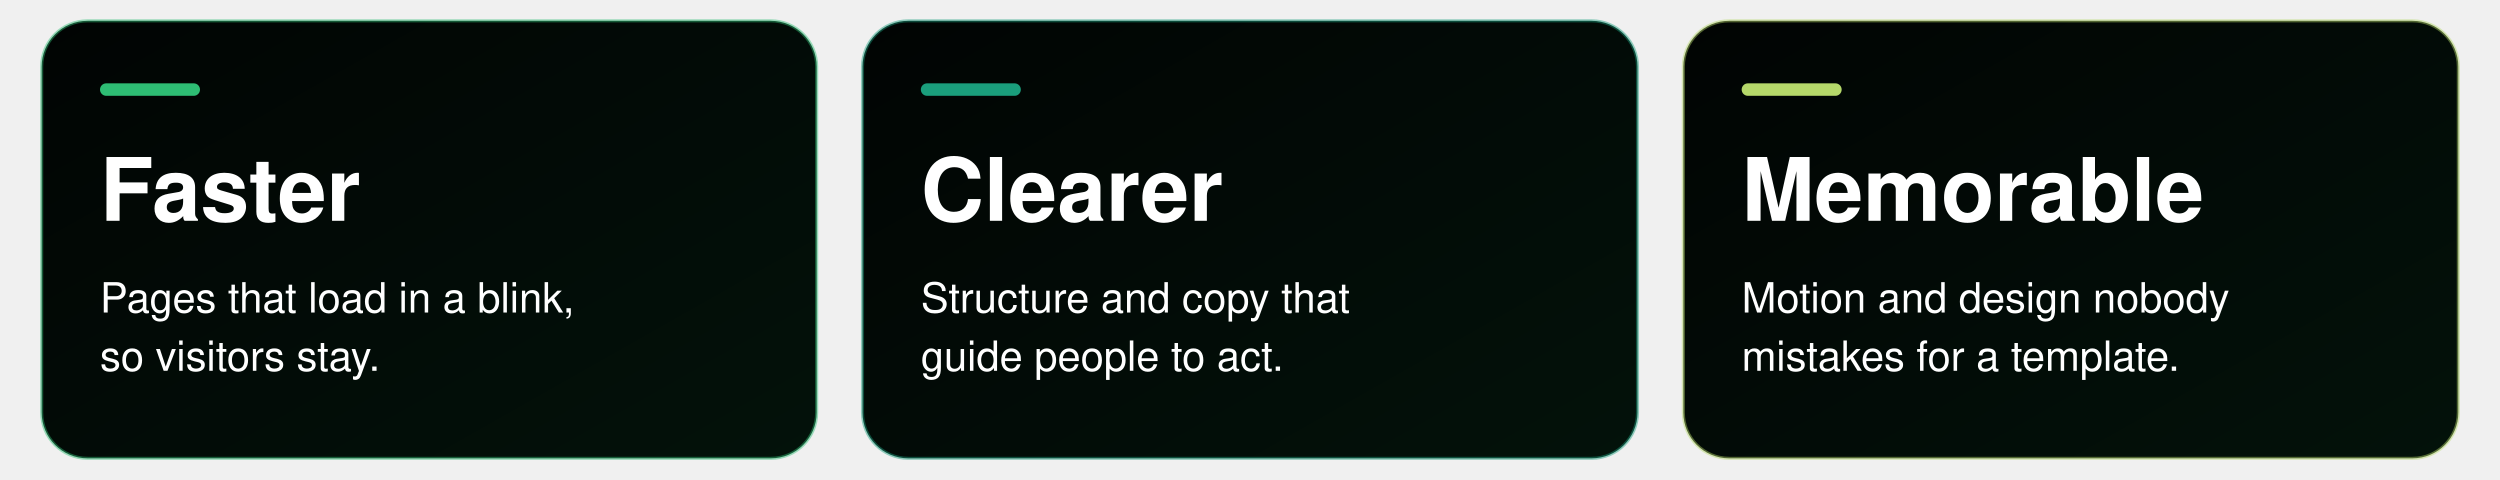
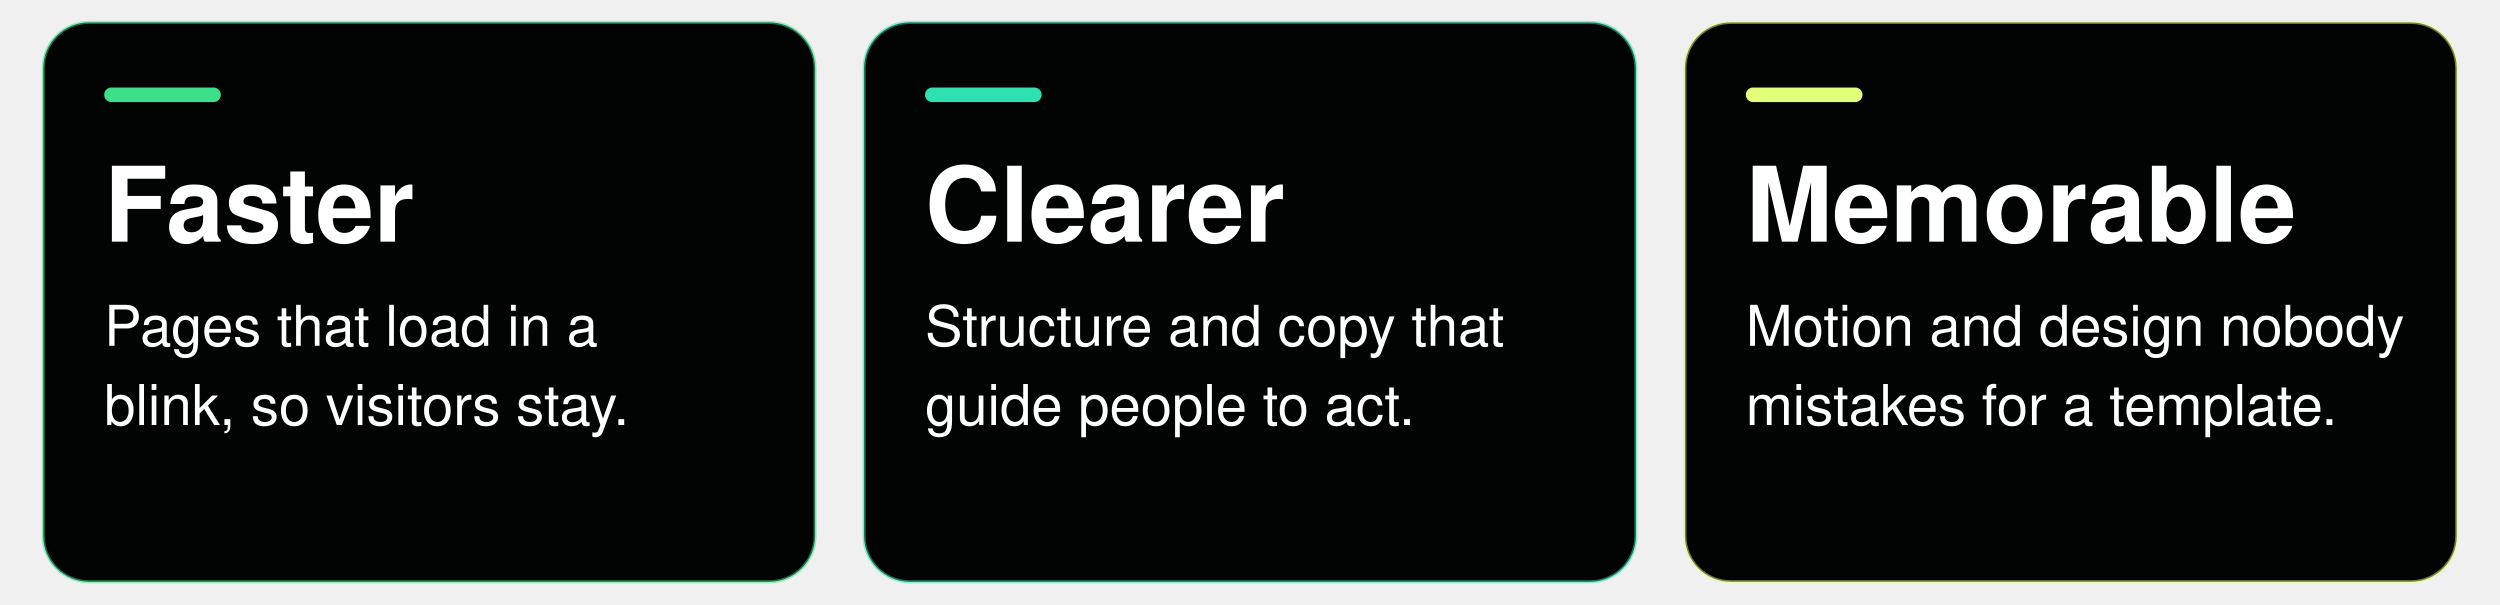
- <svg xmlns="http://www.w3.org/2000/svg" width="1200" height="230" viewBox="0 0 1200 230" role="img" aria-label="Faster, clearer, memorable websites">
+ <svg xmlns="http://www.w3.org/2000/svg" width="1200" height="290" viewBox="0 0 1200 290" role="img" aria-label="Faster, clearer, memorable websites">
  <defs>
    <linearGradient id="bg" x1="0" y1="0" x2="1" y2="1">
      <stop offset="0" stop-color="#010403" />
      <stop offset="1" stop-color="#03120A" />
    </linearGradient>
    <linearGradient id="g" x1="0" y1="0" x2="1" y2="0">
      <stop offset="0" stop-color="#3DE08A" />
      <stop offset=".5" stop-color="#2FE0B0" />
      <stop offset="1" stop-color="#E2FF7A" />
    </linearGradient>
    <filter id="b" x="-50%" y="-50%" width="200%" height="200%">
      <feGaussianBlur stdDeviation="55" />
    </filter>
    <pattern id="d" width="26" height="26" patternUnits="userSpaceOnUse">
      <circle cx="2" cy="2" r="1.2" fill="#fff" fill-opacity=".09" />
    </pattern>
  </defs>
  <g transform="translate(20 10)">
-     <rect width="372" height="210" rx="22" fill="url(#bg)" stroke="#2EBD74" stroke-opacity=".45" stroke-width="1.5" />
-     <rect x="28" y="30" width="48" height="6" rx="3" fill="#2EBD74" />
-     <text x="28" y="96" font-family="'Segoe UI',Helvetica,Arial,sans-serif" font-size="42" font-weight="800" fill="#fff">Faster</text>
-     <text x="28" y="140" font-family="'Segoe UI',Helvetica,Arial,sans-serif" font-size="20" fill="#ffffff">Pages that load in a blink,</text>
-     <text x="28" y="168" font-family="'Segoe UI',Helvetica,Arial,sans-serif" font-size="20" fill="#ffffff">so visitors stay.</text>
+     <rect x=".75" y=".75" width="370.5" height="268.5" rx="22" fill="#010403" stroke="#3DE08A" stroke-opacity=".5" stroke-width="1.5" />
+     <rect x="30" y="32" width="56" height="7" rx="3.5" fill="#3DE08A" />
+     <text x="30" y="106" font-family="'Segoe UI',Helvetica,Arial,sans-serif" font-size="50" font-weight="800" fill="#fff">Faster</text>
+     <text x="30" y="156" font-family="'Segoe UI',Helvetica,Arial,sans-serif" font-size="27" fill="#fff">Pages that load in a</text>
+     <text x="30" y="194" font-family="'Segoe UI',Helvetica,Arial,sans-serif" font-size="27" fill="#fff">blink, so visitors stay.</text>
  </g>
  <g transform="translate(414 10)">
-     <rect width="372" height="210" rx="22" fill="url(#bg)" stroke="#1A9E7C" stroke-opacity=".45" stroke-width="1.5" />
-     <rect x="28" y="30" width="48" height="6" rx="3" fill="#1A9E7C" />
-     <text x="28" y="96" font-family="'Segoe UI',Helvetica,Arial,sans-serif" font-size="42" font-weight="800" fill="#fff">Clearer</text>
-     <text x="28" y="140" font-family="'Segoe UI',Helvetica,Arial,sans-serif" font-size="20" fill="#ffffff">Structure and copy that</text>
-     <text x="28" y="168" font-family="'Segoe UI',Helvetica,Arial,sans-serif" font-size="20" fill="#ffffff">guide people to act.</text>
+     <rect x=".75" y=".75" width="370.5" height="268.5" rx="22" fill="#010403" stroke="#2FE0B0" stroke-opacity=".5" stroke-width="1.5" />
+     <rect x="30" y="32" width="56" height="7" rx="3.5" fill="#2FE0B0" />
+     <text x="30" y="106" font-family="'Segoe UI',Helvetica,Arial,sans-serif" font-size="50" font-weight="800" fill="#fff">Clearer</text>
+     <text x="30" y="156" font-family="'Segoe UI',Helvetica,Arial,sans-serif" font-size="27" fill="#fff">Structure and copy that</text>
+     <text x="30" y="194" font-family="'Segoe UI',Helvetica,Arial,sans-serif" font-size="27" fill="#fff">guide people to act.</text>
  </g>
  <g transform="translate(808 10)">
-     <rect width="372" height="210" rx="22" fill="url(#bg)" stroke="#B5D86A" stroke-opacity=".45" stroke-width="1.5" />
-     <rect x="28" y="30" width="48" height="6" rx="3" fill="#B5D86A" />
-     <text x="28" y="96" font-family="'Segoe UI',Helvetica,Arial,sans-serif" font-size="42" font-weight="800" fill="#fff">Memorable</text>
-     <text x="28" y="140" font-family="'Segoe UI',Helvetica,Arial,sans-serif" font-size="20" fill="#ffffff">Motion and design nobody</text>
-     <text x="28" y="168" font-family="'Segoe UI',Helvetica,Arial,sans-serif" font-size="20" fill="#ffffff">mistakes for a template.</text>
+     <rect x=".75" y=".75" width="370.5" height="268.5" rx="22" fill="#010403" stroke="#E2FF7A" stroke-opacity=".5" stroke-width="1.5" />
+     <rect x="30" y="32" width="56" height="7" rx="3.5" fill="#E2FF7A" />
+     <text x="30" y="106" font-family="'Segoe UI',Helvetica,Arial,sans-serif" font-size="50" font-weight="800" fill="#fff">Memorable</text>
+     <text x="30" y="156" font-family="'Segoe UI',Helvetica,Arial,sans-serif" font-size="27" fill="#fff">Motion and design nobody</text>
+     <text x="30" y="194" font-family="'Segoe UI',Helvetica,Arial,sans-serif" font-size="27" fill="#fff">mistakes for a template.</text>
  </g>
</svg>
